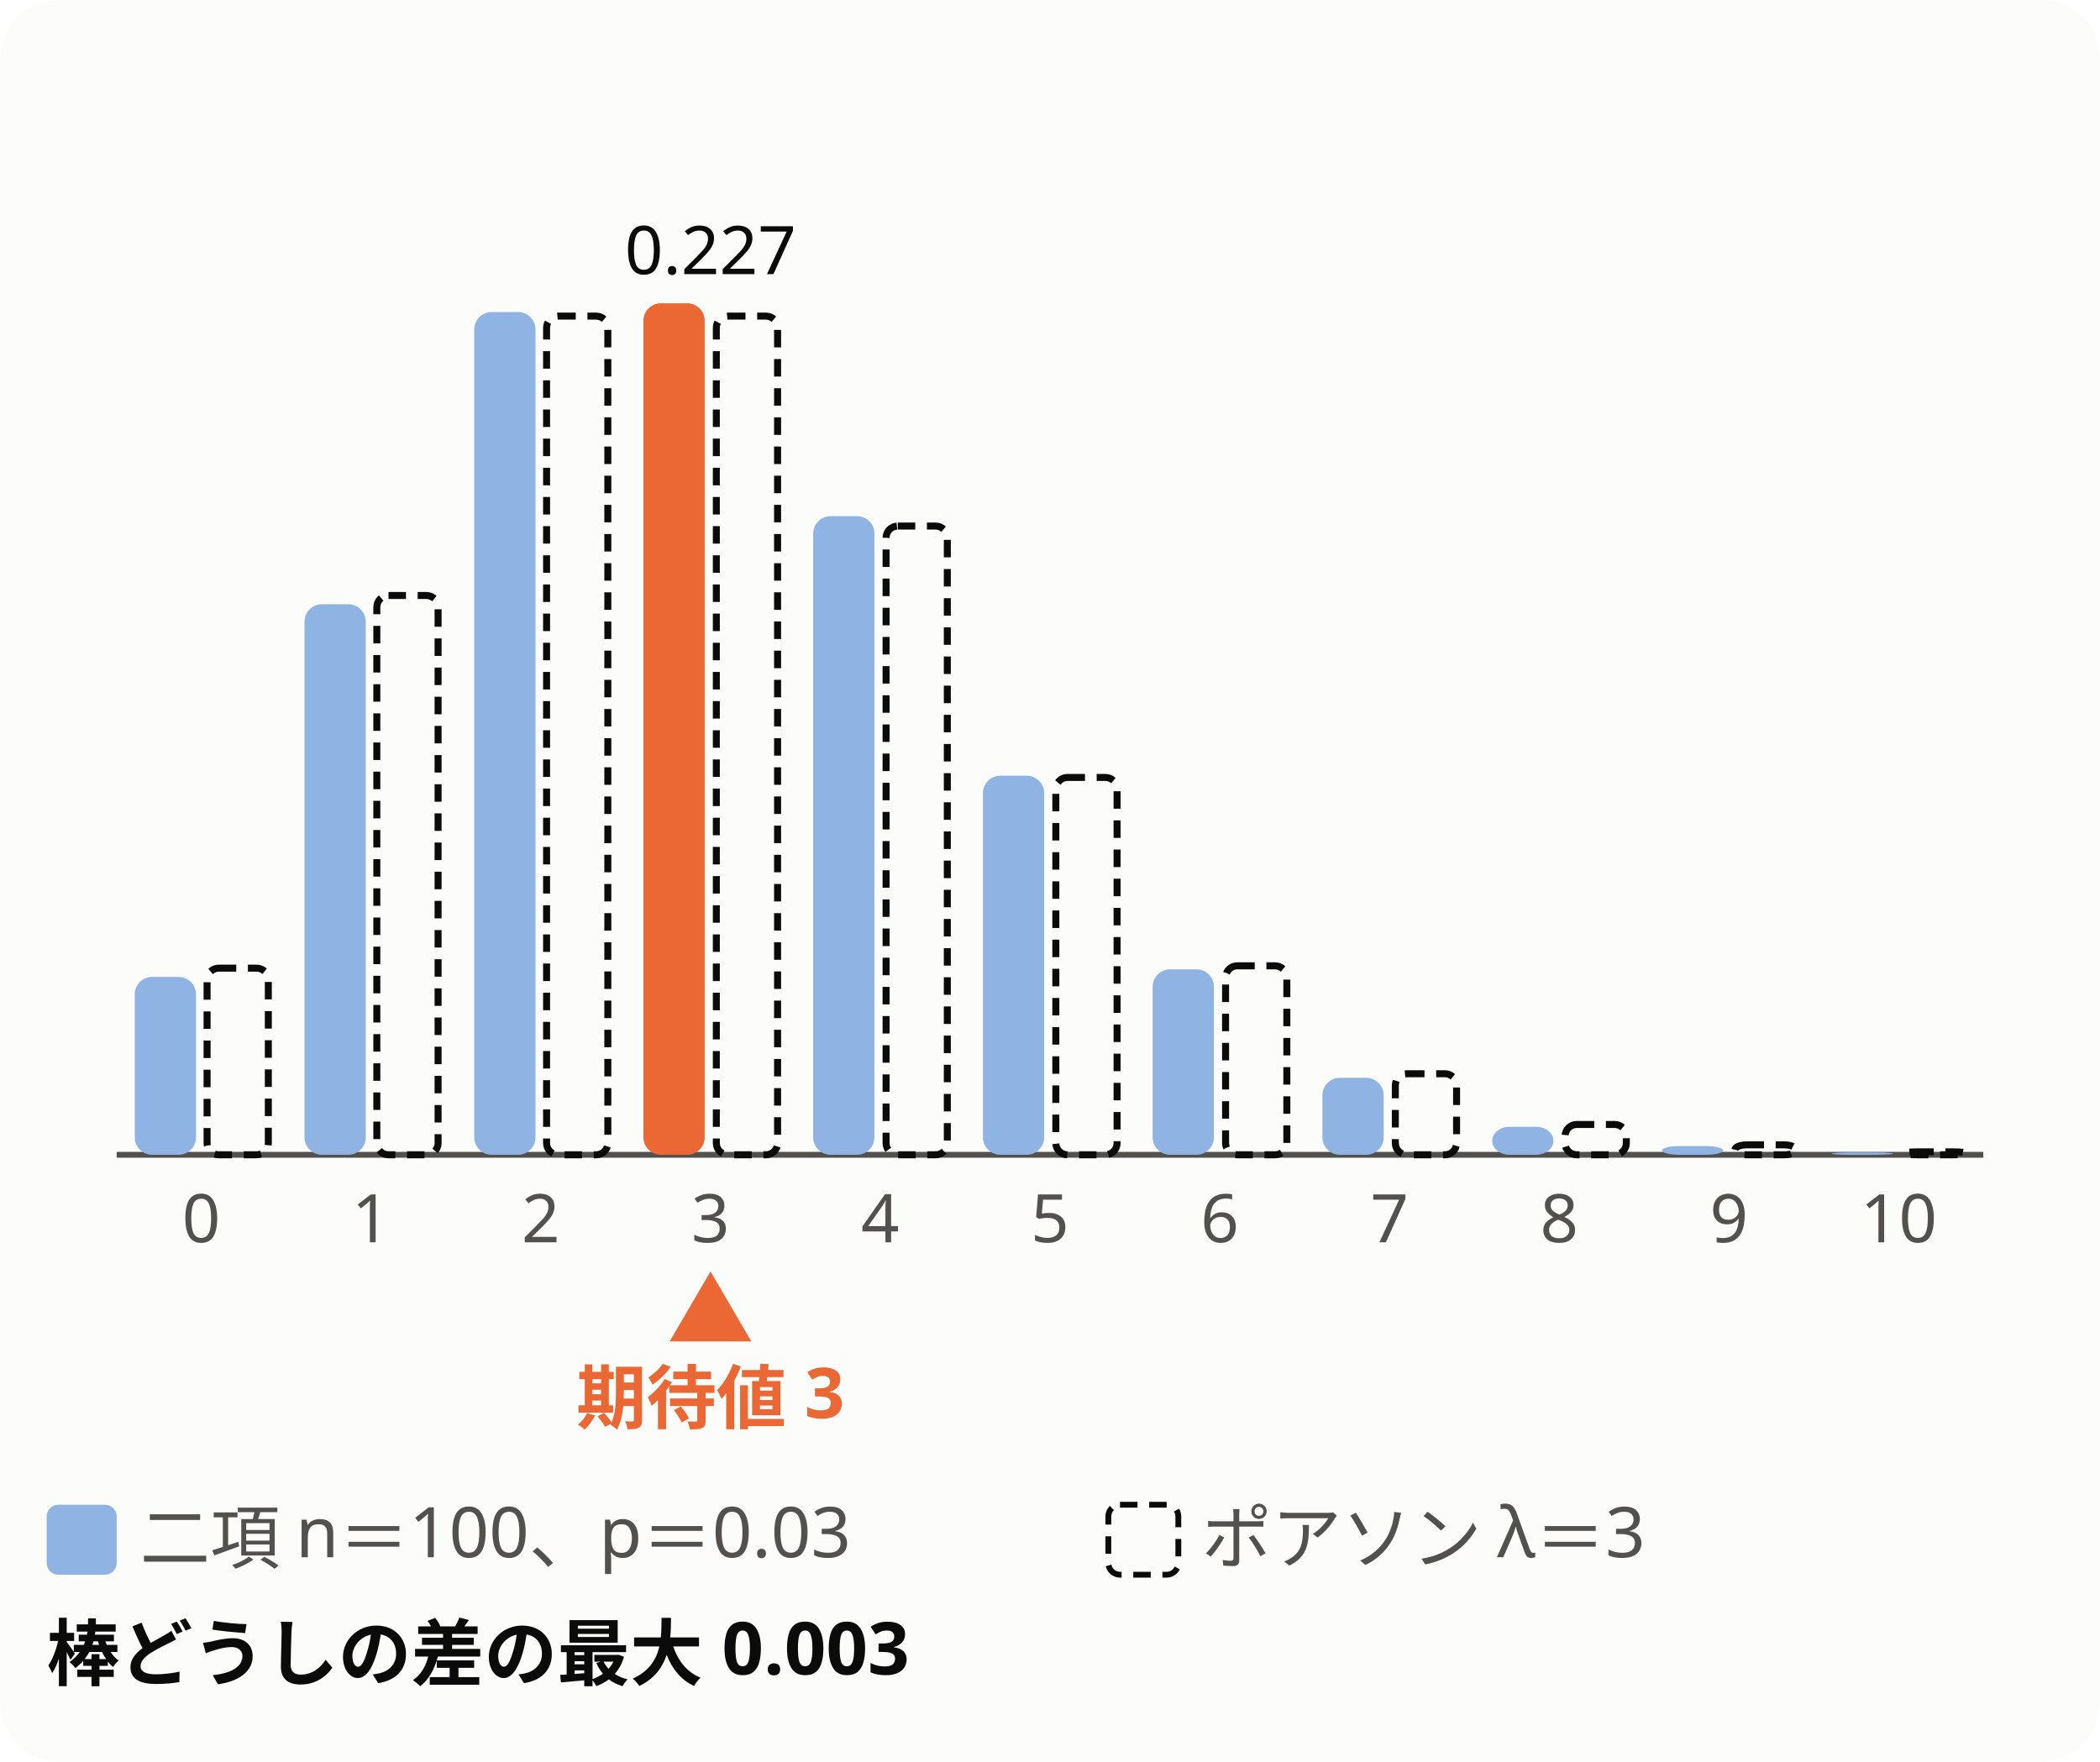
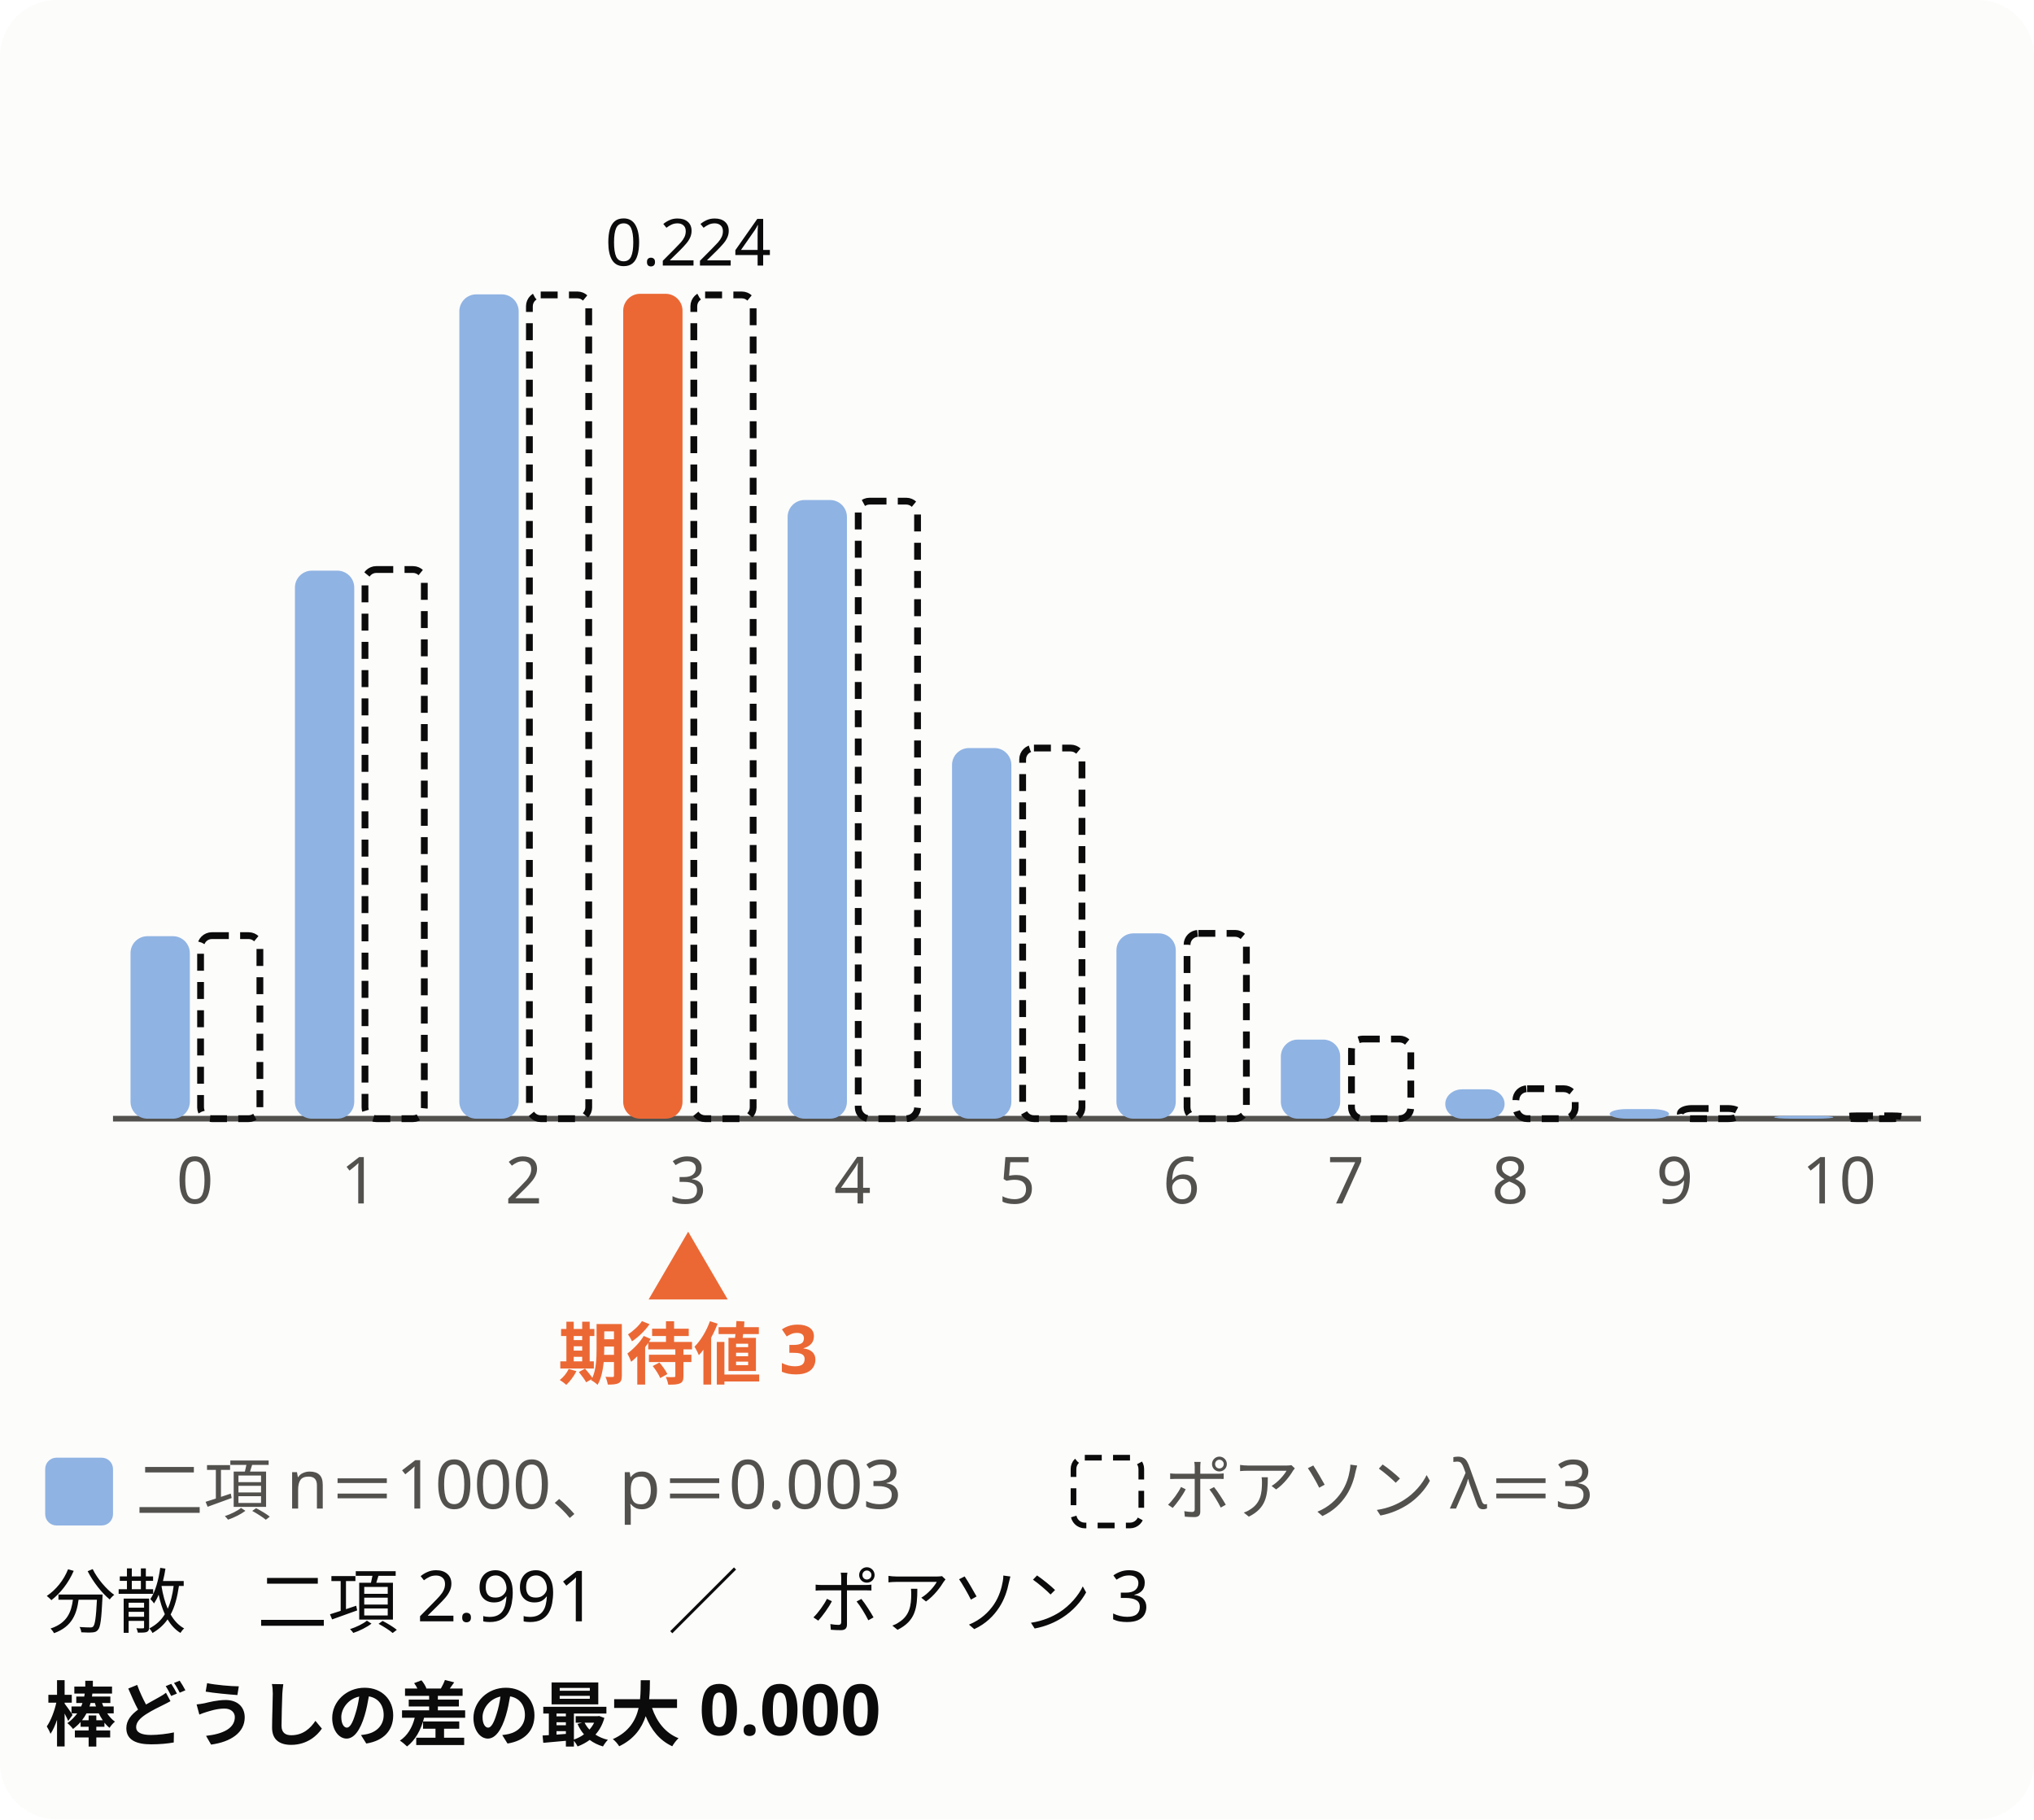
- <svg xmlns="http://www.w3.org/2000/svg" viewBox="0 0 360 302" width="360" height="302" font-family="sans-serif">
-   <rect width="360" height="302" rx="10" fill="#fcfcfb" />
+ <svg xmlns="http://www.w3.org/2000/svg" viewBox="0 0 360 322" width="360" height="322" font-family="sans-serif">
+   <rect width="360" height="322" rx="10" fill="#fcfcfb" />
  <line x1="20" y1="198" x2="340" y2="198" stroke="#52514e" stroke-width="1" />
-   <rect x="23.1" y="167.5" width="10.5" height="30.5" rx="3" fill="#8fb3e3" />
-   <rect x="35.5" y="166.0" width="10.5" height="32.0" rx="2" fill="none" stroke="#0b0b0b" stroke-width="1.2" stroke-dasharray="3 2" />
+   <rect x="23.1" y="165.7" width="10.5" height="32.3" rx="3" fill="#8fb3e3" />
+   <rect x="35.5" y="165.6" width="10.5" height="32.4" rx="2" fill="none" stroke="#0b0b0b" stroke-width="1.2" stroke-dasharray="3 2" />
  <text x="34.5" y="213" font-size="11.5" fill="#52514e" text-anchor="middle">0</text>
-   <rect x="52.2" y="103.6" width="10.5" height="94.4" rx="3" fill="#8fb3e3" />
-   <rect x="64.6" y="102.1" width="10.5" height="95.9" rx="2" fill="none" stroke="#0b0b0b" stroke-width="1.2" stroke-dasharray="3 2" />
+   <rect x="52.2" y="101" width="10.5" height="97" rx="3" fill="#8fb3e3" />
+   <rect x="64.6" y="100.8" width="10.5" height="97.2" rx="2" fill="none" stroke="#0b0b0b" stroke-width="1.2" stroke-dasharray="3 2" />
  <text x="63.6" y="213" font-size="11.5" fill="#52514e" text-anchor="middle">1</text>
-   <rect x="81.3" y="53.5" width="10.5" height="144.5" rx="3" fill="#8fb3e3" />
-   <rect x="93.7" y="54.2" width="10.5" height="143.8" rx="2" fill="none" stroke="#0b0b0b" stroke-width="1.2" stroke-dasharray="3 2" />
+   <rect x="81.3" y="52.1" width="10.5" height="145.9" rx="3" fill="#8fb3e3" />
+   <rect x="93.7" y="52.2" width="10.5" height="145.8" rx="2" fill="none" stroke="#0b0b0b" stroke-width="1.2" stroke-dasharray="3 2" />
  <text x="92.7" y="213" font-size="11.5" fill="#52514e" text-anchor="middle">2</text>
  <rect x="110.3" y="52" width="10.5" height="146" rx="3" fill="#eb6834" />
-   <rect x="122.8" y="54.2" width="10.5" height="143.8" rx="2" fill="none" stroke="#0b0b0b" stroke-width="1.2" stroke-dasharray="3 2" />
-   <text x="121.8" y="47.0" font-size="11.5" fill="#0b0b0b" text-anchor="middle" stroke="#fcfcfb" stroke-width="4" paint-order="stroke">0.227</text>
+   <rect x="122.8" y="52.2" width="10.5" height="145.8" rx="2" fill="none" stroke="#0b0b0b" stroke-width="1.2" stroke-dasharray="3 2" />
+   <text x="121.8" y="47.0" font-size="11.5" fill="#0b0b0b" text-anchor="middle" stroke="#fcfcfb" stroke-width="4" paint-order="stroke">0.224</text>
  <text x="121.8" y="213" font-size="11.5" fill="#52514e" text-anchor="middle">3</text>
  <rect x="139.4" y="88.5" width="10.5" height="109.5" rx="3" fill="#8fb3e3" />
-   <rect x="151.9" y="90.2" width="10.5" height="107.8" rx="2" fill="none" stroke="#0b0b0b" stroke-width="1.2" stroke-dasharray="3 2" />
+   <rect x="151.9" y="88.7" width="10.5" height="109.3" rx="2" fill="none" stroke="#0b0b0b" stroke-width="1.2" stroke-dasharray="3 2" />
  <text x="150.9" y="213" font-size="11.5" fill="#52514e" text-anchor="middle">4</text>
-   <rect x="168.5" y="133" width="10.5" height="65" rx="3" fill="#8fb3e3" />
-   <rect x="181.0" y="133.3" width="10.5" height="64.7" rx="2" fill="none" stroke="#0b0b0b" stroke-width="1.2" stroke-dasharray="3 2" />
+   <rect x="168.5" y="132.4" width="10.5" height="65.6" rx="3" fill="#8fb3e3" />
+   <rect x="181.0" y="132.4" width="10.5" height="65.6" rx="2" fill="none" stroke="#0b0b0b" stroke-width="1.2" stroke-dasharray="3 2" />
  <text x="180" y="213" font-size="11.5" fill="#52514e" text-anchor="middle">5</text>
-   <rect x="197.6" y="166.2" width="10.5" height="31.8" rx="3" fill="#8fb3e3" />
-   <rect x="210.1" y="165.6" width="10.5" height="32.4" rx="2" fill="none" stroke="#0b0b0b" stroke-width="1.2" stroke-dasharray="3 2" />
+   <rect x="197.6" y="165.2" width="10.5" height="32.8" rx="3" fill="#8fb3e3" />
+   <rect x="210.1" y="165.2" width="10.5" height="32.8" rx="2" fill="none" stroke="#0b0b0b" stroke-width="1.2" stroke-dasharray="3 2" />
  <text x="209.1" y="213" font-size="11.5" fill="#52514e" text-anchor="middle">6</text>
-   <rect x="226.7" y="184.8" width="10.5" height="13.2" rx="3" fill="#8fb3e3" />
-   <rect x="239.2" y="184.1" width="10.5" height="13.9" rx="2" fill="none" stroke="#0b0b0b" stroke-width="1.2" stroke-dasharray="3 2" />
+   <rect x="226.7" y="184" width="10.5" height="14" rx="3" fill="#8fb3e3" />
+   <rect x="239.2" y="183.9" width="10.5" height="14.1" rx="2" fill="none" stroke="#0b0b0b" stroke-width="1.2" stroke-dasharray="3 2" />
  <text x="238.2" y="213" font-size="11.5" fill="#52514e" text-anchor="middle">7</text>
-   <rect x="255.8" y="193.2" width="10.5" height="4.8" rx="3" fill="#8fb3e3" />
-   <rect x="268.3" y="192.8" width="10.5" height="5.2" rx="2" fill="none" stroke="#0b0b0b" stroke-width="1.2" stroke-dasharray="3 2" />
+   <rect x="255.8" y="192.8" width="10.5" height="5.2" rx="3" fill="#8fb3e3" />
+   <rect x="268.3" y="192.7" width="10.5" height="5.3" rx="2" fill="none" stroke="#0b0b0b" stroke-width="1.2" stroke-dasharray="3 2" />
  <text x="267.3" y="213" font-size="11.5" fill="#52514e" text-anchor="middle">8</text>
-   <rect x="284.9" y="196.5" width="10.5" height="1.5" rx="3" fill="#8fb3e3" />
-   <rect x="297.4" y="196.3" width="10.5" height="1.7" rx="2" fill="none" stroke="#0b0b0b" stroke-width="1.2" stroke-dasharray="3 2" />
+   <rect x="284.9" y="196.3" width="10.5" height="1.7" rx="3" fill="#8fb3e3" />
+   <rect x="297.4" y="196.2" width="10.5" height="1.8" rx="2" fill="none" stroke="#0b0b0b" stroke-width="1.2" stroke-dasharray="3 2" />
  <text x="296.4" y="213" font-size="11.5" fill="#52514e" text-anchor="middle">9</text>
-   <rect x="314" y="197.6" width="10.5" height="0.4" rx="3" fill="#8fb3e3" />
+   <rect x="314" y="197.5" width="10.5" height="0.5" rx="3" fill="#8fb3e3" />
  <rect x="326.5" y="197.5" width="10.5" height="0.5" rx="2" fill="none" stroke="#0b0b0b" stroke-width="1.2" stroke-dasharray="3 2" />
  <text x="325.5" y="213" font-size="11.5" fill="#52514e" text-anchor="middle">10</text>
  <path d="M121.8,218 l-7,12 h14 z" fill="#eb6834" />
  <text x="121.8" y="244" font-size="12" fill="#eb6834" text-anchor="middle" font-weight="bold">期待値 3</text>
  <rect x="8" y="258" width="12" height="12" rx="2" fill="#8fb3e3" />
-   <text x="24" y="268" font-size="12" fill="#52514e" text-anchor="start">二項 n＝100、p＝0.03</text>
+   <text x="24" y="268" font-size="12" fill="#52514e" text-anchor="start">二項 n＝1000、p＝0.003</text>
  <rect x="190" y="258" width="12" height="12" rx="2" fill="none" stroke="#0b0b0b" stroke-dasharray="3 2" />
  <text x="206" y="268" font-size="12" fill="#52514e" text-anchor="start">ポアソン λ＝3</text>
-   <text x="8" y="288" font-size="12.5" fill="#0b0b0b" text-anchor="start" font-weight="bold">棒どうしの差の最大 0.003</text>
+   <text x="8" y="288" font-size="12.5" fill="#0b0b0b" text-anchor="start">分散　二項 2.991　／　ポアソン 3</text>
+   <text x="8" y="308" font-size="12.5" fill="#0b0b0b" text-anchor="start" font-weight="bold">棒どうしの差の最大 0.000</text>
</svg>
